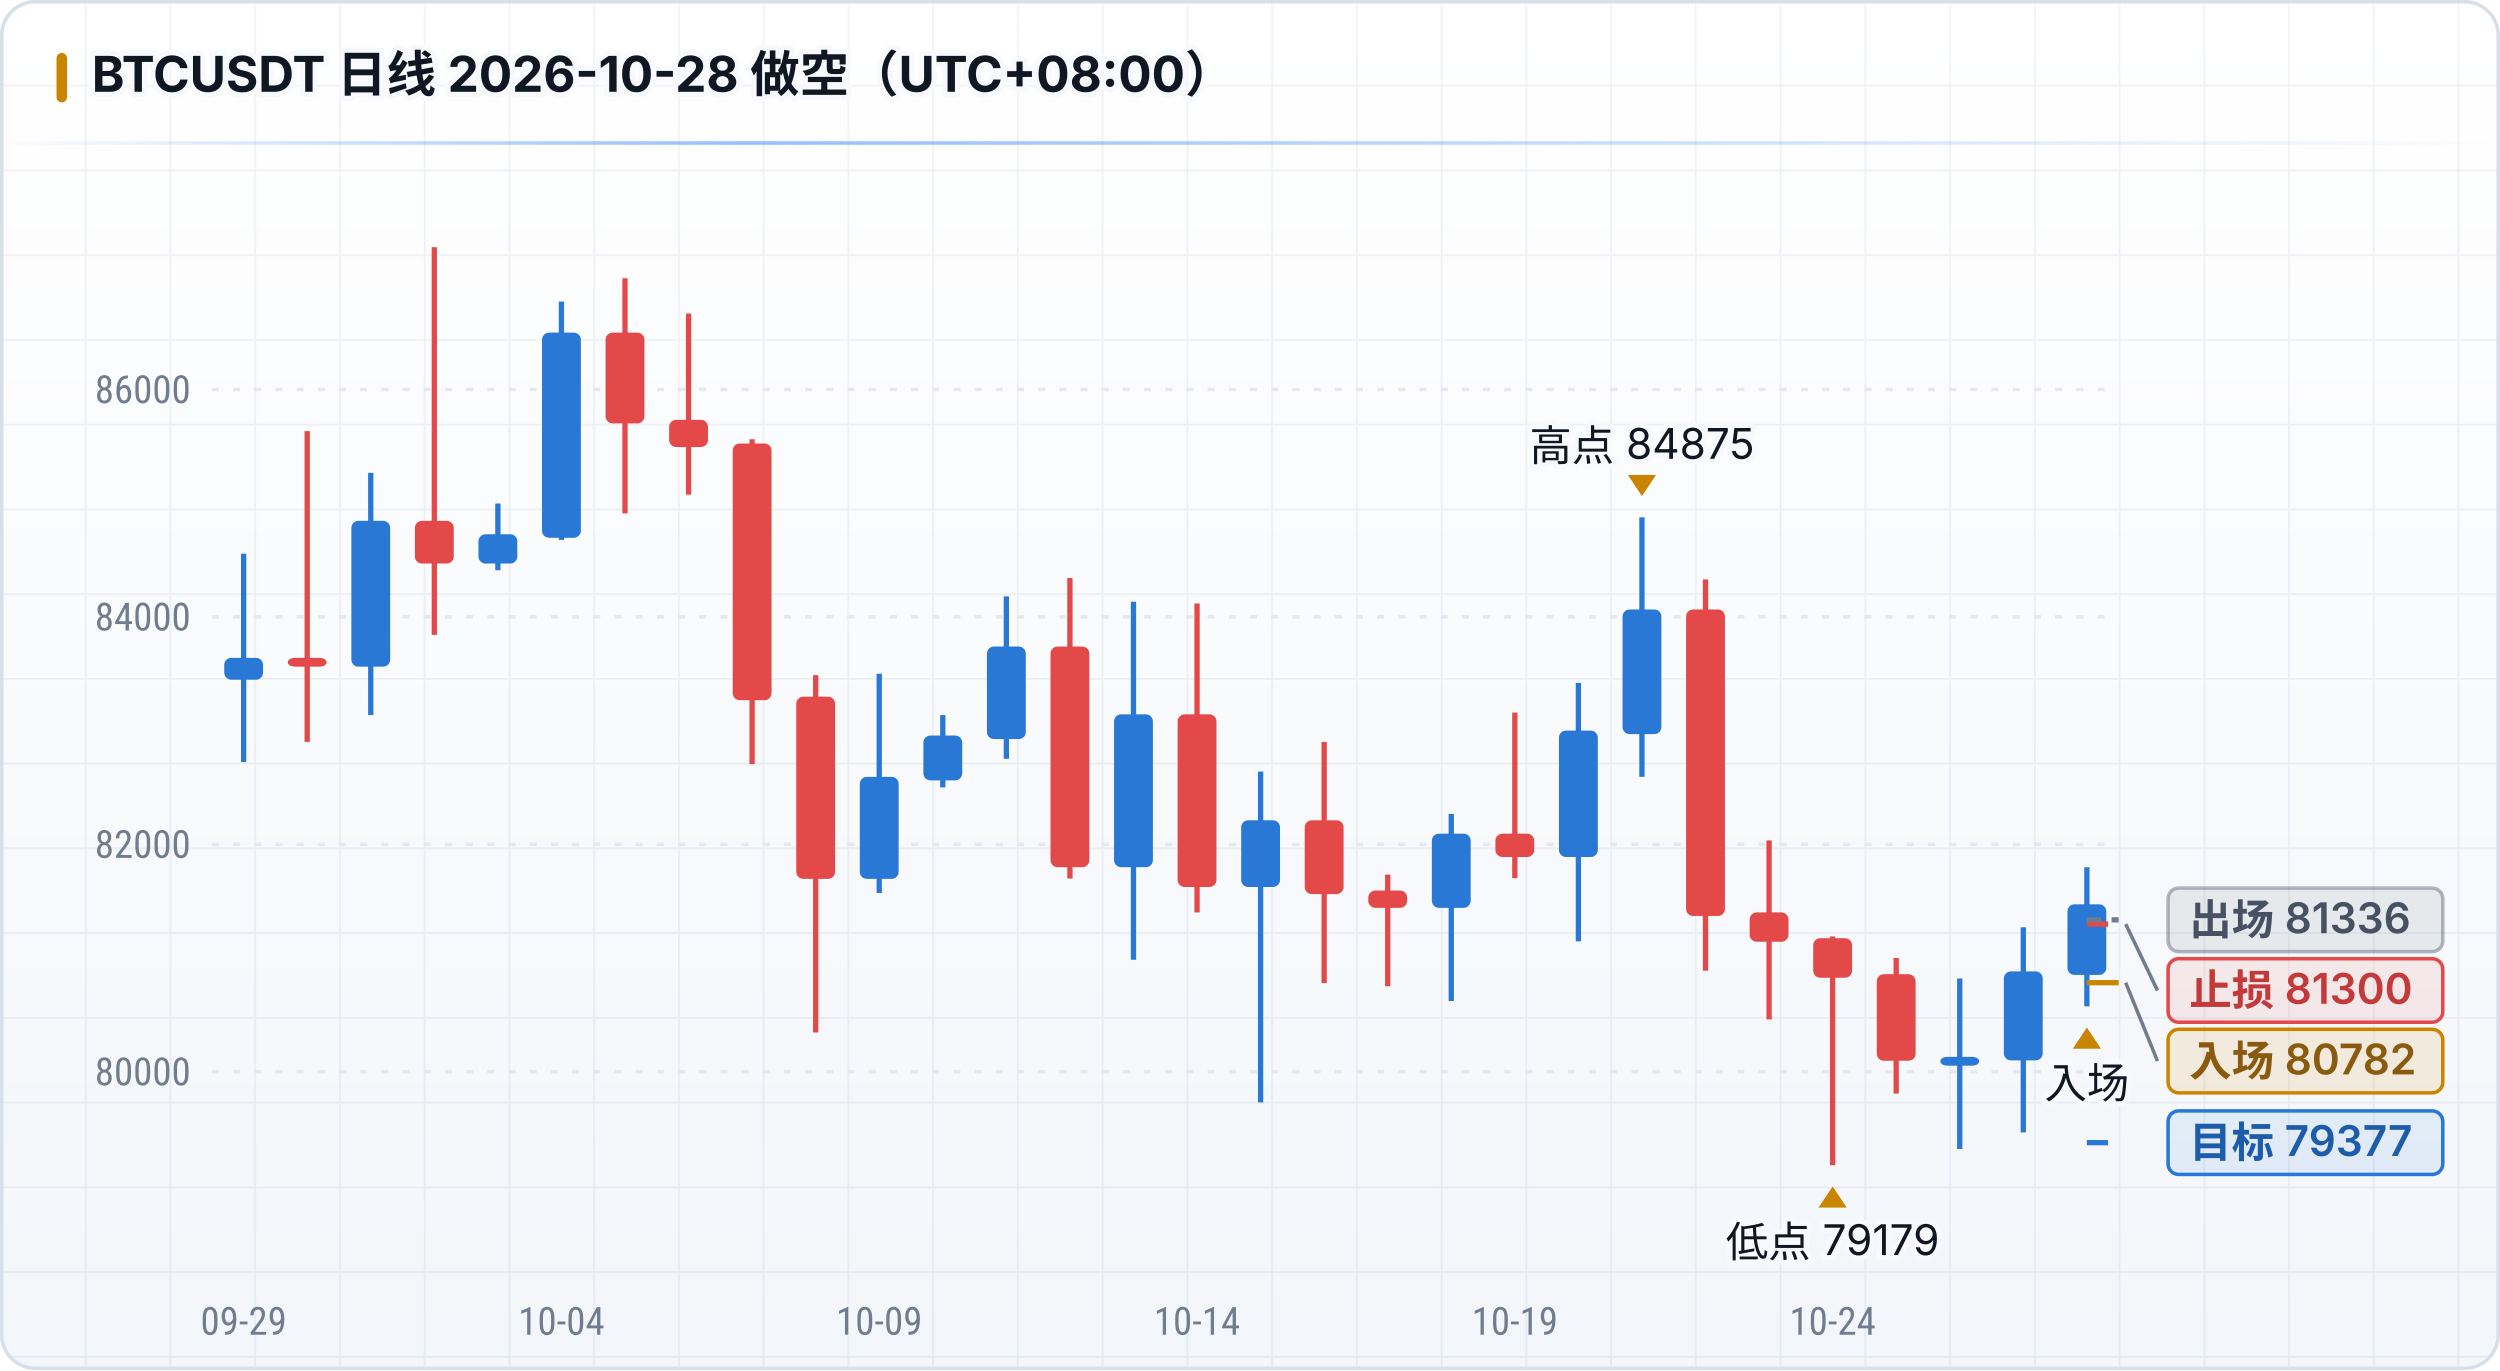
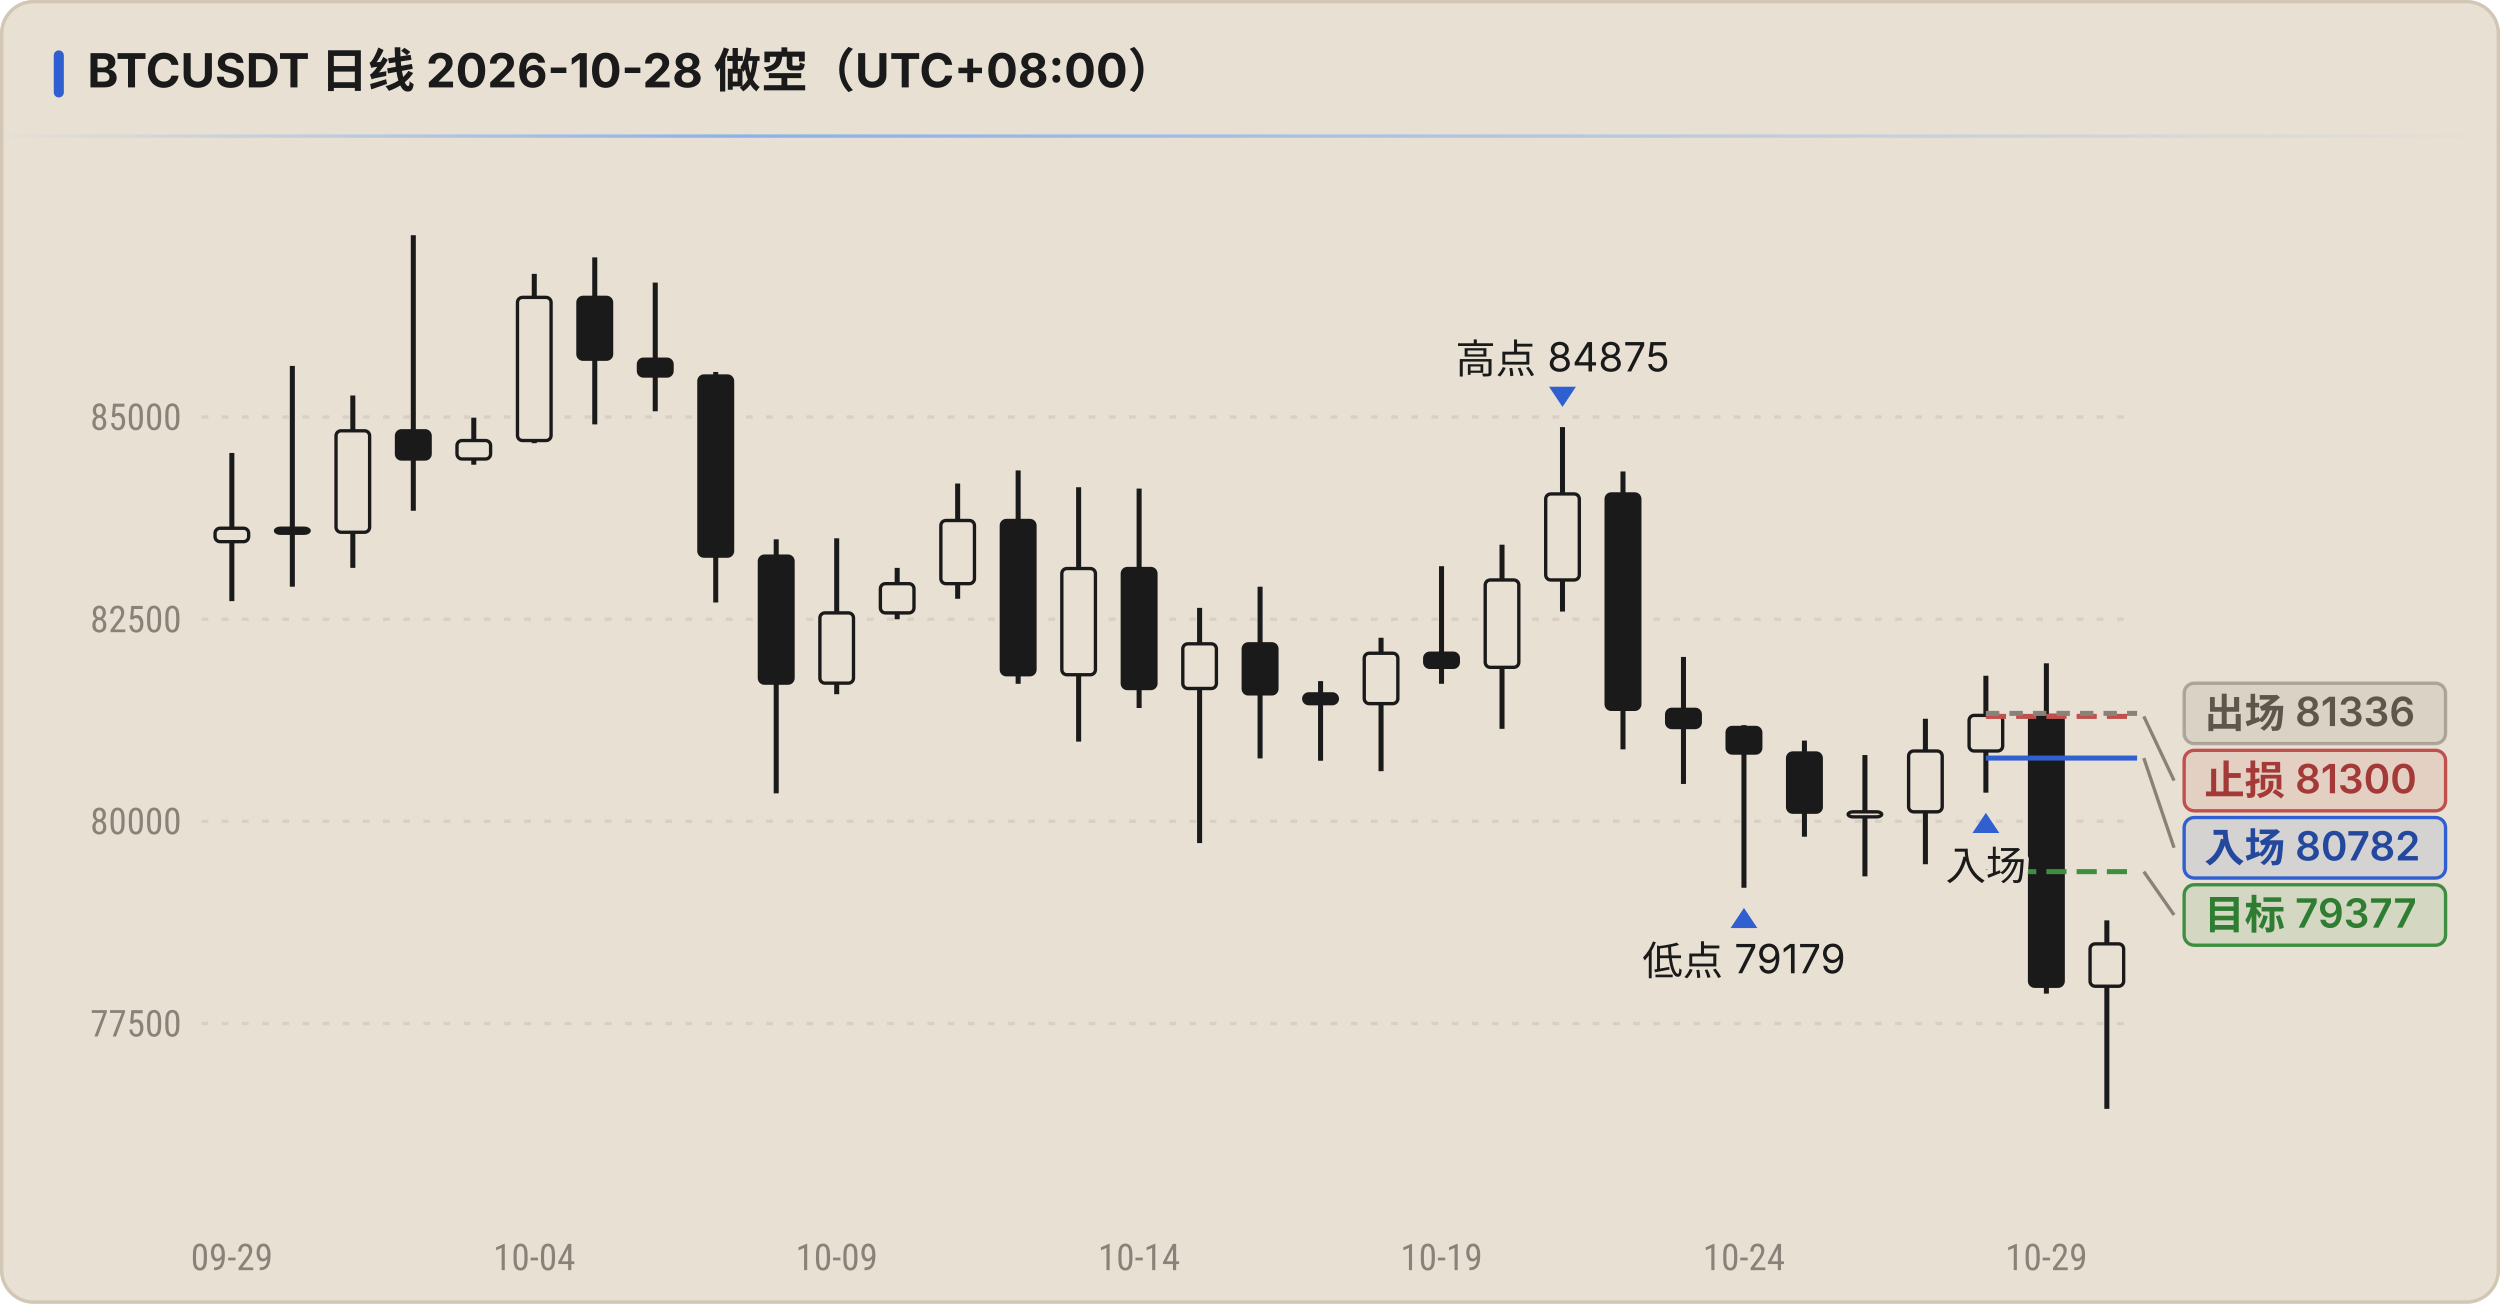
- <svg xmlns="http://www.w3.org/2000/svg" width="708" height="388" viewBox="0 0 708 388" role="img" aria-label="BTCUSDT 日线  2026-10-28 做空（UTC+08:00）">
+ <svg xmlns="http://www.w3.org/2000/svg" width="744" height="388" viewBox="0 0 744 388" role="img" aria-label="BTCUSDT 日线  2026-10-28 做空（UTC+08:00）">
  <style>
  .bg { fill: url(#bg); }
-   .bg-grid { stroke: rgba(28, 60, 110, 0.06); }
-   .frame { fill: none; stroke: #d8dfe9; }
-   .title-mark { fill: #c98500; }
-   .title { fill: #111722; font-weight: 650; font-size: 14px; }
-   text { font-family: -apple-system, BlinkMacSystemFont, 'PingFang SC', 'Microsoft YaHei', sans-serif; font-size: 12px; fill: #111722; paint-order: stroke; stroke: #f7f9fc; stroke-width: 3px; stroke-linejoin: round; }
-   .muted { fill: #475163; }
+   .bg-grid { stroke: none; }
+   .frame { fill: none; stroke: #d2c7b5; }
+   .title-mark { fill: #2f5fd0; }
+   .title { fill: #1a1a1a; font-weight: 650; font-size: 14px; }
+   text { font-family: -apple-system, BlinkMacSystemFont, 'PingFang SC', 'Microsoft YaHei', sans-serif; font-size: 12px; fill: #1a1a1a; paint-order: stroke; stroke: #e8e0d3; stroke-width: 3px; stroke-linejoin: round; }
+   .muted { fill: #5e564b; }
  .wick { stroke-width: 1.5; }
-   .up { fill: #2a78d6; stroke: #2a78d6; }
-   .down { fill: #e34948; stroke: #e34948; }
-   .z-bull { fill: rgba(42, 120, 214, 0.13); stroke: rgba(42, 120, 214, 0.55); }
-   .z-bear { fill: rgba(227, 73, 72, 0.11); stroke: rgba(227, 73, 72, 0.55); }
-   .z-neutral { fill: rgba(71, 81, 99, 0.09); stroke: rgba(71, 81, 99, 0.25); stroke-dasharray: 2 3; }
-   .z-accent { fill: rgba(212, 145, 34, 0.18); stroke: rgba(201, 133, 0, 0.75); }
-   .l-neutral { stroke: #717c8e; stroke-dasharray: 4 3; }
-   .l-stop { stroke: #e34948; stroke-dasharray: 6 3; }
-   .l-target { stroke: #2a78d6; stroke-dasharray: 6 3; }
-   .l-entry { stroke: #c98500; }
-   .bracket { stroke: #717c8e; fill: none; }
-   .grid { stroke: #e4e9f0; stroke-dasharray: 2 4; }
-   .tick { font-family: 'DIN Alternate', 'Bahnschrift', 'Roboto Condensed', sans-serif; font-size: 11px; fill: #717c8e; stroke: none; }
-   .arrow { fill: #c98500; stroke: none; }
+   .up { fill: #e8e0d3; stroke: #1a1a1a; }
+   .down { fill: #1a1a1a; stroke: #1a1a1a; }
+   .z-bull { fill: rgba(62, 142, 65, 0.24); stroke: none; }
+   .z-bear { fill: rgba(192, 80, 77, 0.24); stroke: none; }
+   .z-neutral { fill: rgba(94, 86, 75, 0.08); stroke: rgba(94, 86, 75, 0.3); stroke-dasharray: 2 3; }
+   .z-accent { fill: rgba(47, 95, 208, 0.24); stroke: none; }
+   .l-neutral { stroke: #8a8278; stroke-dasharray: 4 3; }
+   .l-stop { stroke: #c0504d; stroke-dasharray: 6 3; }
+   .l-target { stroke: #3e8e41; stroke-dasharray: 6 3; }
+   .l-entry { stroke: #2f5fd0; }
+   .bracket { stroke: #8a8278; fill: none; }
+   .grid { stroke: rgba(94, 86, 75, 0.12); stroke-dasharray: 2 4; }
+   .tick { font-family: 'DIN Alternate', 'Bahnschrift', 'Roboto Condensed', sans-serif; font-size: 11px; fill: #8a8278; stroke: none; }
+   .arrow { fill: #2f5fd0; stroke: none; }
  .tag rect { stroke-width: 1; }
  .tag text { stroke: none; font-weight: 600; }
-   .t-neutral rect { fill: rgba(71, 81, 99, 0.1); stroke: rgba(71, 81, 99, 0.4); }
-   .t-neutral text { fill: #475163; }
-   .t-stop rect, .t-bear rect { fill: rgba(227, 73, 72, 0.1); stroke: #e34948; }
-   .t-stop text, .t-bear text { fill: #c23a3a; }
-   .t-target rect, .t-bull rect { fill: rgba(42, 120, 214, 0.1); stroke: #2a78d6; }
-   .t-target text, .t-bull text { fill: #1c5cab; }
-   .t-entry rect, .t-accent rect { fill: rgba(212, 145, 34, 0.14); stroke: #c98500; }
-   .t-entry text, .t-accent text { fill: #8a5a0e; }
+   .t-neutral rect { fill: rgba(94, 86, 75, 0.1); stroke: rgba(94, 86, 75, 0.4); }
+   .t-neutral text { fill: #5e564b; }
+   .t-stop rect, .t-bear rect { fill: rgba(192, 80, 77, 0.12); stroke: #c0504d; }
+   .t-stop text, .t-bear text { fill: #a33a37; }
+   .t-target rect, .t-bull rect { fill: rgba(62, 142, 65, 0.12); stroke: #3e8e41; }
+   .t-target text, .t-bull text { fill: #2e7d32; }
+   .t-entry rect, .t-accent rect { fill: rgba(47, 95, 208, 0.1); stroke: #2f5fd0; }
+   .t-entry text, .t-accent text { fill: #24489e; }
  @media (prefers-color-scheme: dark) {
    .bg-grid { stroke: rgba(110, 160, 230, 0.06); }
    .frame { stroke: #1c2839; }
    .title-mark { fill: #f0b44c; }
    .title, text { fill: #e3eaf4; }
    text { stroke: #0a111d; }
    .muted { fill: #a0b0c5; }
-     .up { fill: #3d8bff; stroke: #3d8bff; }
-     .down { fill: #f2555f; stroke: #f2555f; }
-     .candles { filter: url(#glow); }
-     .z-bull { fill: rgba(61, 139, 255, 0.14); stroke: rgba(61, 139, 255, 0.6); }
-     .z-bear { fill: rgba(242, 85, 95, 0.13); stroke: rgba(242, 85, 95, 0.6); }
+     .up { fill: #0b1220; stroke: #c5d0de; }
+     .down { fill: #8a96a8; stroke: #8a96a8; }
+     .z-bull { fill: rgba(92, 191, 96, 0.24); }
+     .z-bear { fill: rgba(242, 85, 95, 0.24); }
    .z-neutral { fill: rgba(160, 176, 197, 0.08); stroke: rgba(160, 176, 197, 0.25); }
-     .z-accent { fill: rgba(240, 180, 76, 0.16); stroke: rgba(240, 180, 76, 0.75); }
+     .z-accent { fill: rgba(240, 180, 76, 0.24); }
    .l-neutral, .bracket { stroke: #8293ab; }
    .l-stop { stroke: #f2555f; }
-     .l-target { stroke: #3d8bff; }
+     .l-target { stroke: #5cbf60; }
    .l-entry { stroke: #f0b44c; }
    .grid { stroke: #182334; }
    .tick { fill: #70829b; }
    .arrow { fill: #f0b44c; }
    .t-neutral rect { fill: rgba(160, 176, 197, 0.1); stroke: rgba(160, 176, 197, 0.45); }
    .t-neutral text { fill: #c5d0de; }
    .t-stop rect, .t-bear rect { fill: rgba(242, 85, 95, 0.16); stroke: #f2555f; }
    .t-stop text, .t-bear text { fill: #ff8f98; }
-     .t-target rect, .t-bull rect { fill: rgba(61, 139, 255, 0.16); stroke: #3d8bff; }
-     .t-target text, .t-bull text { fill: #8cc3ff; }
+     .t-target rect, .t-bull rect { fill: rgba(92, 191, 96, 0.16); stroke: #5cbf60; }
+     .t-target text, .t-bull text { fill: #9fe0a2; }
    .t-entry rect, .t-accent rect { fill: rgba(240, 180, 76, 0.16); stroke: #f0b44c; }
    .t-entry text, .t-accent text { fill: #ffd38a; }
  }
</style>
  <defs>
    <linearGradient id="bg" x1="0" y1="0" x2="0" y2="1">
-       <stop offset="0" stop-color="#ffffff" />
-       <stop offset="1" stop-color="#f3f6fa" />
+       <stop offset="0" stop-color="#e8e0d3" />
+       <stop offset="1" stop-color="#e8e0d3" />
    </linearGradient>
    <linearGradient id="edge" x1="0" y1="0" x2="1" y2="0">
      <stop offset="0" stop-color="#3d8bff" stop-opacity="0" />
      <stop offset="0.3" stop-color="#3d8bff" stop-opacity="0.55" />
      <stop offset="1" stop-color="#3d8bff" stop-opacity="0" />
    </linearGradient>
    <pattern id="paper" width="24" height="24" patternUnits="userSpaceOnUse">
      <path class="bg-grid" d="M24 0H0V24" fill="none" />
    </pattern>
    <filter id="glow" x="-50%" y="-10%" width="200%" height="120%">
      <feGaussianBlur stdDeviation="2.2" result="b" />
      <feMerge>
        <feMergeNode in="b" />
        <feMergeNode in="SourceGraphic" />
      </feMerge>
    </filter>
    <style>@media (prefers-color-scheme: dark) { #bg stop:first-child { stop-color: #0f1828; } #bg stop:last-child { stop-color: #070c16; } }</style>
  </defs>
-   <rect class="bg" width="708" height="388" rx="10" />
-   <rect width="708" height="388" rx="10" fill="url(#paper)" />
-   <rect class="frame" x="0.5" y="0.5" width="707" height="387" rx="9.5" />
-   <rect fill="url(#edge)" x="0" y="40" width="708" height="1" />
+   <rect class="bg" width="744" height="388" rx="10" />
+   <rect width="744" height="388" rx="10" fill="url(#paper)" />
+   <rect class="frame" x="0.5" y="0.5" width="743" height="387" rx="9.5" />
+   <rect fill="url(#edge)" x="0" y="40" width="744" height="1" />
  <rect class="title-mark" x="16" y="15" width="3" height="14" rx="1.5" />
  <text class="title" x="26" y="26">BTCUSDT 日线  2026-10-28 做空（UTC+08:00）</text>
-   <line class="grid" x1="60" x2="600" y1="303.5" y2="303.5" />
-   <text class="tick" x="54" y="303.5" dy="0.35em" text-anchor="end">80000</text>
-   <line class="grid" x1="60" x2="600" y1="239.1" y2="239.1" />
-   <text class="tick" x="54" y="239.1" dy="0.35em" text-anchor="end">82000</text>
-   <line class="grid" x1="60" x2="600" y1="174.7" y2="174.7" />
-   <text class="tick" x="54" y="174.7" dy="0.35em" text-anchor="end">84000</text>
-   <line class="grid" x1="60" x2="600" y1="110.3" y2="110.3" />
-   <text class="tick" x="54" y="110.3" dy="0.35em" text-anchor="end">86000</text>
+   <line class="grid" x1="60" x2="636" y1="304.6" y2="304.6" />
+   <text class="tick" x="54" y="304.6" dy="0.35em" text-anchor="end">77500</text>
+   <line class="grid" x1="60" x2="636" y1="244.4" y2="244.4" />
+   <text class="tick" x="54" y="244.4" dy="0.35em" text-anchor="end">80000</text>
+   <line class="grid" x1="60" x2="636" y1="184.3" y2="184.3" />
+   <text class="tick" x="54" y="184.3" dy="0.35em" text-anchor="end">82500</text>
+   <line class="grid" x1="60" x2="636" y1="124.1" y2="124.1" />
+   <text class="tick" x="54" y="124.1" dy="0.35em" text-anchor="end">85000</text>
  <text class="tick" x="69" y="378" text-anchor="middle">09-29</text>
  <text class="tick" x="159" y="378" text-anchor="middle">10-04</text>
  <text class="tick" x="249" y="378" text-anchor="middle">10-09</text>
  <text class="tick" x="339" y="378" text-anchor="middle">10-14</text>
  <text class="tick" x="429" y="378" text-anchor="middle">10-19</text>
  <text class="tick" x="519" y="378" text-anchor="middle">10-24</text>
+   <text class="tick" x="609" y="378" text-anchor="middle">10-29</text>
  <g class="candles">
-     <line class="wick up" x1="69" x2="69" y1="156.8" y2="215.8" />
-     <rect class="up" x="64" y="186.8" width="10" height="5.2" rx="1.5" />
-     <line class="wick down" x1="87" x2="87" y1="122.1" y2="210.1" />
-     <rect class="down" x="82" y="186.8" width="10" height="1.5" rx="1.5" />
-     <line class="wick up" x1="105" x2="105" y1="133.9" y2="202.5" />
-     <rect class="up" x="100" y="148" width="10" height="40.3" rx="1.5" />
-     <line class="wick down" x1="123" x2="123" y1="70" y2="179.8" />
-     <rect class="down" x="118" y="148" width="10" height="11.1" rx="1.5" />
-     <line class="wick up" x1="141" x2="141" y1="142.6" y2="161.5" />
-     <rect class="up" x="136" y="151.8" width="10" height="7.3" rx="1.5" />
-     <line class="wick up" x1="159" x2="159" y1="85.4" y2="152.9" />
-     <rect class="up" x="154" y="94.7" width="10" height="57.1" rx="1.5" />
-     <line class="wick down" x1="177" x2="177" y1="78.8" y2="145.4" />
-     <rect class="down" x="172" y="94.7" width="10" height="24.7" rx="1.5" />
-     <line class="wick down" x1="195" x2="195" y1="88.8" y2="140.1" />
-     <rect class="down" x="190" y="119.4" width="10" height="6.7" rx="1.5" />
-     <line class="wick down" x1="213" x2="213" y1="124.4" y2="216.4" />
-     <rect class="down" x="208" y="126.1" width="10" height="71.7" rx="1.5" />
-     <line class="wick down" x1="231" x2="231" y1="191.2" y2="292.4" />
-     <rect class="down" x="226" y="197.8" width="10" height="50.6" rx="1.5" />
-     <line class="wick up" x1="249" x2="249" y1="190.8" y2="252.9" />
-     <rect class="up" x="244" y="220.5" width="10" height="27.9" rx="1.5" />
-     <line class="wick up" x1="267" x2="267" y1="202.5" y2="223" />
-     <rect class="up" x="262" y="208.8" width="10" height="11.7" rx="1.5" />
-     <line class="wick up" x1="285" x2="285" y1="168.9" y2="214.9" />
-     <rect class="up" x="280" y="183.6" width="10" height="25.2" rx="1.5" />
-     <line class="wick down" x1="303" x2="303" y1="163.7" y2="248.8" />
-     <rect class="down" x="298" y="183.6" width="10" height="61.5" rx="1.5" />
-     <line class="wick up" x1="321" x2="321" y1="170.4" y2="271.8" />
-     <rect class="up" x="316" y="202.8" width="10" height="42.3" rx="1.5" />
-     <line class="wick down" x1="339" x2="339" y1="170.9" y2="258.4" />
-     <rect class="down" x="334" y="202.8" width="10" height="47.9" rx="1.5" />
-     <line class="wick up" x1="357" x2="357" y1="218.5" y2="312.2" />
-     <rect class="up" x="352" y="232.8" width="10" height="17.9" rx="1.5" />
-     <line class="wick down" x1="375" x2="375" y1="210.1" y2="278.4" />
-     <rect class="down" x="370" y="232.8" width="10" height="19.9" rx="1.5" />
-     <line class="wick down" x1="393" x2="393" y1="247.7" y2="279.3" />
-     <rect class="down" x="388" y="252.7" width="10" height="3.9" rx="1.5" />
-     <line class="wick up" x1="411" x2="411" y1="230.5" y2="283.5" />
-     <rect class="up" x="406" y="236.6" width="10" height="20" rx="1.5" />
-     <line class="wick down" x1="429" x2="429" y1="201.8" y2="248.7" />
-     <rect class="down" x="424" y="236.6" width="10" height="5.6" rx="1.5" />
-     <line class="wick up" x1="447" x2="447" y1="193.4" y2="266.6" />
-     <rect class="up" x="442" y="207.4" width="10" height="34.8" rx="1.5" />
-     <line class="wick up" x1="465" x2="465" y1="146.5" y2="220" />
-     <rect class="up" x="460" y="173.1" width="10" height="34.3" rx="1.5" />
-     <line class="wick down" x1="483" x2="483" y1="164.1" y2="274.9" />
-     <rect class="down" x="478" y="173.1" width="10" height="85.8" rx="1.5" />
-     <line class="wick down" x1="501" x2="501" y1="238" y2="288.7" />
-     <rect class="down" x="496" y="258.9" width="10" height="7.3" rx="1.5" />
-     <line class="wick down" x1="519" x2="519" y1="265.2" y2="330" />
-     <rect class="down" x="514" y="266.2" width="10" height="10.2" rx="1.5" />
-     <line class="wick down" x1="537" x2="537" y1="271.3" y2="309.7" />
-     <rect class="down" x="532" y="276.4" width="10" height="23.5" rx="1.5" />
-     <line class="wick up" x1="555" x2="555" y1="277.1" y2="325.4" />
-     <rect class="up" x="550" y="299.8" width="10" height="1.5" rx="1.5" />
-     <line class="wick up" x1="573" x2="573" y1="262.6" y2="320.7" />
-     <rect class="up" x="568" y="275.6" width="10" height="24.2" rx="1.5" />
-     <line class="wick up" x1="591" x2="591" y1="245.6" y2="285" />
-     <rect class="up" x="586" y="256.6" width="10" height="19" rx="1.5" />
-   </g>
-   <line class="l-target" x1="591" x2="600" y1="323.6" y2="323.6" stroke-width="1.5" />
-   <line class="l-stop" x1="591" x2="600" y1="261.7" y2="261.7" stroke-width="1.5" />
-   <line class="l-entry" x1="591" x2="600" y1="278.3" y2="278.3" stroke-width="1.5" />
-   <line class="l-neutral" x1="591" x2="600" y1="260.5" y2="260.5" stroke-width="1.5" />
+     <line class="wick up" x1="69" x2="69" y1="134.8" y2="178.9" />
+     <rect class="up" x="64" y="157.2" width="10" height="4" rx="1.5" />
+     <line class="wick down" x1="87" x2="87" y1="108.9" y2="174.6" />
+     <rect class="down" x="82" y="157.2" width="10" height="1.5" rx="1.5" />
+     <line class="wick up" x1="105" x2="105" y1="117.7" y2="169" />
+     <rect class="up" x="100" y="128.2" width="10" height="30.2" rx="1.5" />
+     <line class="wick down" x1="123" x2="123" y1="70" y2="152" />
+     <rect class="down" x="118" y="128.2" width="10" height="8.4" rx="1.5" />
+     <line class="wick up" x1="141" x2="141" y1="124.3" y2="138.3" />
+     <rect class="up" x="136" y="131.1" width="10" height="5.5" rx="1.5" />
+     <line class="wick up" x1="159" x2="159" y1="81.5" y2="131.9" />
+     <rect class="up" x="154" y="88.5" width="10" height="42.6" rx="1.5" />
+     <line class="wick down" x1="177" x2="177" y1="76.6" y2="126.3" />
+     <rect class="down" x="172" y="88.5" width="10" height="18.4" rx="1.5" />
+     <line class="wick down" x1="195" x2="195" y1="84.1" y2="122.4" />
+     <rect class="down" x="190" y="106.9" width="10" height="5" rx="1.5" />
+     <line class="wick down" x1="213" x2="213" y1="110.7" y2="179.3" />
+     <rect class="down" x="208" y="111.9" width="10" height="53.6" rx="1.5" />
+     <line class="wick down" x1="231" x2="231" y1="160.5" y2="236.1" />
+     <rect class="down" x="226" y="165.5" width="10" height="37.8" rx="1.5" />
+     <line class="wick up" x1="249" x2="249" y1="160.2" y2="206.6" />
+     <rect class="up" x="244" y="182.4" width="10" height="20.9" rx="1.5" />
+     <line class="wick up" x1="267" x2="267" y1="169" y2="184.3" />
+     <rect class="up" x="262" y="173.7" width="10" height="8.7" rx="1.5" />
+     <line class="wick up" x1="285" x2="285" y1="143.9" y2="178.2" />
+     <rect class="up" x="280" y="154.9" width="10" height="18.8" rx="1.5" />
+     <line class="wick down" x1="303" x2="303" y1="140" y2="203.5" />
+     <rect class="down" x="298" y="154.9" width="10" height="45.9" rx="1.5" />
+     <line class="wick up" x1="321" x2="321" y1="145" y2="220.7" />
+     <rect class="up" x="316" y="169.2" width="10" height="31.6" rx="1.5" />
+     <line class="wick down" x1="339" x2="339" y1="145.4" y2="210.7" />
+     <rect class="down" x="334" y="169.2" width="10" height="35.7" rx="1.5" />
+     <line class="wick up" x1="357" x2="357" y1="180.9" y2="250.9" />
+     <rect class="up" x="352" y="191.6" width="10" height="13.3" rx="1.5" />
+     <line class="wick down" x1="375" x2="375" y1="174.6" y2="225.7" />
+     <rect class="down" x="370" y="191.6" width="10" height="14.9" rx="1.5" />
+     <line class="wick down" x1="393" x2="393" y1="202.7" y2="226.4" />
+     <rect class="down" x="388" y="206.5" width="10" height="2.9" rx="1.5" />
+     <line class="wick up" x1="411" x2="411" y1="189.8" y2="229.5" />
+     <rect class="up" x="406" y="194.4" width="10" height="15" rx="1.5" />
+     <line class="wick down" x1="429" x2="429" y1="168.5" y2="203.5" />
+     <rect class="down" x="424" y="194.4" width="10" height="4.2" rx="1.5" />
+     <line class="wick up" x1="447" x2="447" y1="162.1" y2="216.9" />
+     <rect class="up" x="442" y="172.6" width="10" height="26" rx="1.5" />
+     <line class="wick up" x1="465" x2="465" y1="127.1" y2="182" />
+     <rect class="up" x="460" y="147" width="10" height="25.6" rx="1.5" />
+     <line class="wick down" x1="483" x2="483" y1="140.3" y2="223" />
+     <rect class="down" x="478" y="147" width="10" height="64.1" rx="1.5" />
+     <line class="wick down" x1="501" x2="501" y1="195.5" y2="233.3" />
+     <rect class="down" x="496" y="211.1" width="10" height="5.4" rx="1.5" />
+     <line class="wick down" x1="519" x2="519" y1="215.8" y2="264.2" />
+     <rect class="down" x="514" y="216.5" width="10" height="7.6" rx="1.5" />
+     <line class="wick down" x1="537" x2="537" y1="220.4" y2="249" />
+     <rect class="down" x="532" y="224.1" width="10" height="17.6" rx="1.5" />
+     <line class="wick up" x1="555" x2="555" y1="224.7" y2="260.8" />
+     <rect class="up" x="550" y="241.6" width="10" height="1.5" rx="1.5" />
+     <line class="wick up" x1="573" x2="573" y1="213.9" y2="257.2" />
+     <rect class="up" x="568" y="223.5" width="10" height="18.1" rx="1.5" />
+     <line class="wick up" x1="591" x2="591" y1="201.1" y2="235.9" />
+     <rect class="up" x="586" y="212.9" width="10" height="10.6" rx="1.5" />
+     <line class="wick down" x1="609" x2="609" y1="197.4" y2="295.7" />
+     <rect class="down" x="604" y="212.9" width="10" height="80.6" rx="1.5" />
+     <line class="wick up" x1="627" x2="627" y1="273.9" y2="330" />
+     <rect class="up" x="622" y="280.9" width="10" height="12.6" rx="1.5" />
+   </g>
+   <line class="l-target" x1="591" x2="636" y1="259.4" y2="259.4" stroke-width="1.5" />
+   <line class="l-stop" x1="591" x2="636" y1="213.2" y2="213.2" stroke-width="1.5" />
+   <line class="l-entry" x1="591" x2="636" y1="225.6" y2="225.6" stroke-width="1.5" />
+   <line class="l-neutral" x1="591" x2="636" y1="212.3" y2="212.3" stroke-width="1.5" />
+   <path class="bracket" d="M638,259.4 L647,272.3" />
  <g class="tag t-target">
-     <rect x="614" y="314.6" width="77.8" height="18" rx="3" />
-     <text x="620" y="323.6" dy="0.35em">目标 79377</text>
-   </g>
-   <path class="bracket" d="M602,261.7 L611,280.5" />
+     <rect x="650" y="263.3" width="77.8" height="18" rx="3" />
+     <text x="656" y="272.3" dy="0.35em">目标 79377</text>
+   </g>
+   <path class="bracket" d="M638,213.2 L647,232.3" />
  <g class="tag t-stop">
-     <rect x="614" y="271.5" width="77.8" height="18" rx="3" />
-     <text x="620" y="280.5" dy="0.35em">止损 81300</text>
-   </g>
-   <path class="bracket" d="M602,278.3 L611,300.5" />
+     <rect x="650" y="223.3" width="77.8" height="18" rx="3" />
+     <text x="656" y="232.3" dy="0.35em">止损 81300</text>
+   </g>
+   <path class="bracket" d="M638,225.6 L647,252.3" />
  <g class="tag t-entry">
-     <rect x="614" y="291.5" width="77.8" height="18" rx="3" />
-     <text x="620" y="300.5" dy="0.35em">入场 80782</text>
+     <rect x="650" y="243.3" width="77.8" height="18" rx="3" />
+     <text x="656" y="252.3" dy="0.35em">入场 80782</text>
  </g>
  <g class="tag t-neutral">
-     <rect x="614" y="251.5" width="77.8" height="18" rx="3" />
-     <text x="620" y="260.5" dy="0.35em">出场 81336</text>
-   </g>
-   <path class="arrow" d="M591,291 l-4,6 h8 z" />
-   <text x="591" y="311" text-anchor="middle">入场</text>
-   <path class="arrow" d="M465,140.5 l-4,-6 h8 z" />
-   <text x="465" y="130.5" text-anchor="middle">高点 84875</text>
-   <path class="arrow" d="M519,336 l-4,6 h8 z" />
-   <text x="519" y="356" text-anchor="middle">低点 79179</text>
+     <rect x="650" y="203.3" width="77.8" height="18" rx="3" />
+     <text x="656" y="212.3" dy="0.35em">出场 81336</text>
+   </g>
+   <path class="arrow" d="M591,241.9 l-4,6 h8 z" />
+   <text x="591" y="261.9" text-anchor="middle">入场</text>
+   <path class="arrow" d="M465,121.1 l-4,-6 h8 z" />
+   <text x="465" y="111.1" text-anchor="middle">高点 84875</text>
+   <path class="arrow" d="M519,270.2 l-4,6 h8 z" />
+   <text x="519" y="290.2" text-anchor="middle">低点 79179</text>
</svg>
